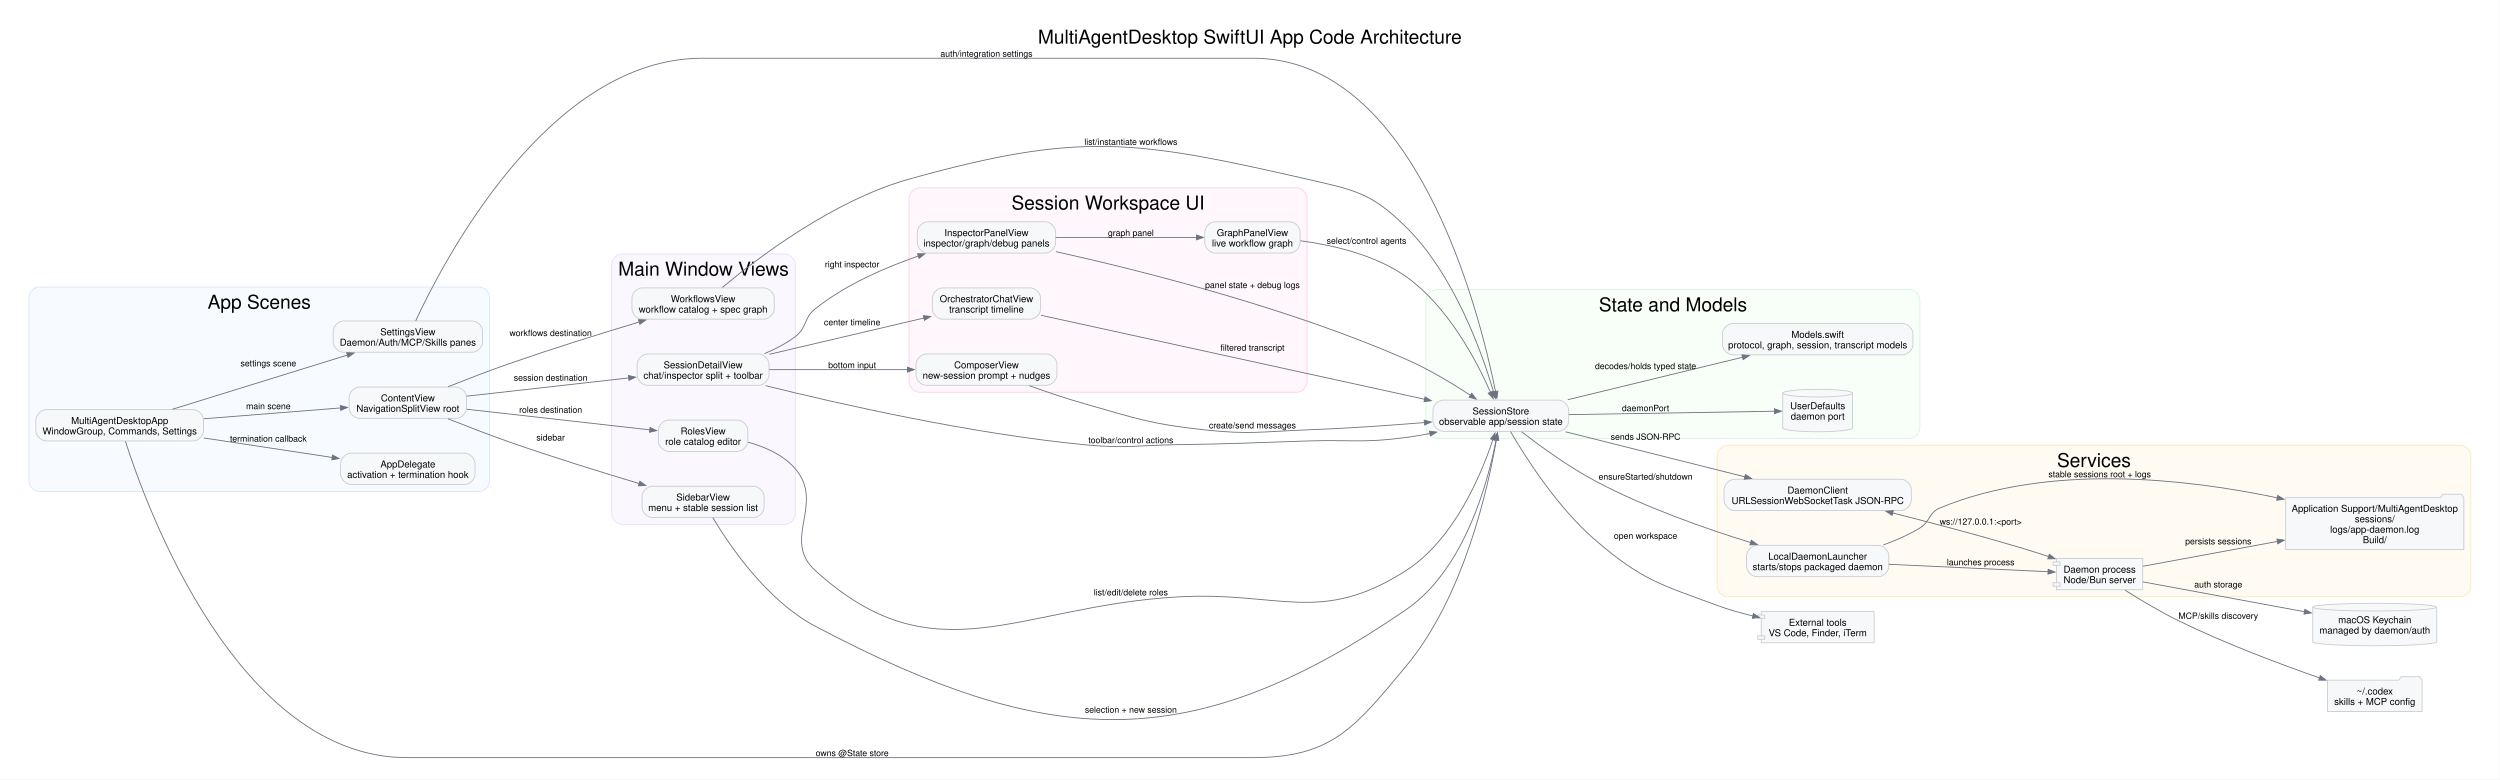
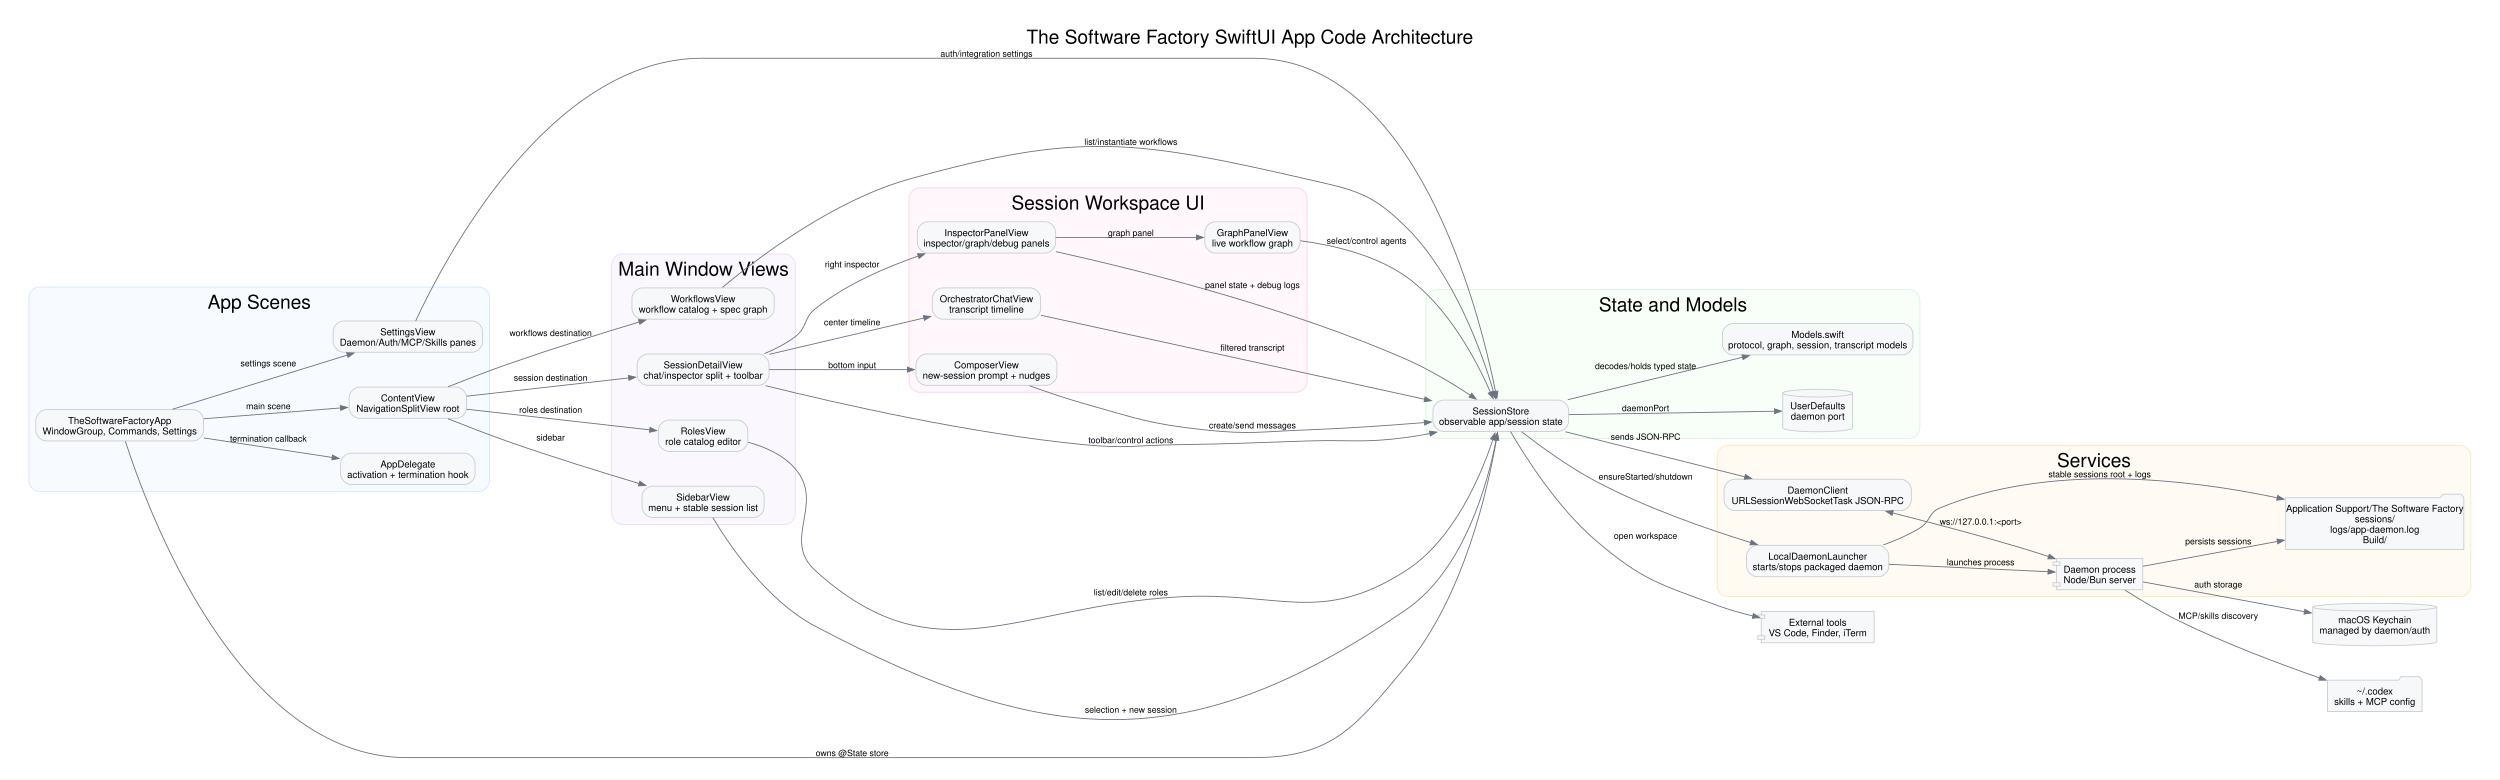
<svg xmlns="http://www.w3.org/2000/svg" width="2874pt" height="896pt" viewBox="0.00 0.00 2874.00 896.00">
  <g id="graph0" class="graph" transform="scale(1 1) rotate(0) translate(25.2 870.95)">
    <polygon fill="white" stroke="none" points="-25.2,25.2 -25.2,-870.95 2848.41,-870.95 2848.41,25.2 -25.2,25.2" />
-     <text xml:space="preserve" text-anchor="middle" x="1411.6" y="-820.85" font-family="Helvetica,sans-Serif" font-size="22.00">MultiAgentDesktop SwiftUI App Code Architecture</text>
+     <text xml:space="preserve" text-anchor="middle" x="1411.6" y="-820.85" font-family="Helvetica,sans-Serif" font-size="22.00">The Software Factory SwiftUI App Code Architecture</text>
    <g id="clust1" class="cluster">
      <path fill="#f7fbff" stroke="#d6e4ff" d="M20,-306C20,-306 525.56,-306 525.56,-306 531.56,-306 537.56,-312 537.56,-318 537.56,-318 537.56,-529 537.56,-529 537.56,-535 531.56,-541 525.56,-541 525.56,-541 20,-541 20,-541 14,-541 8,-535 8,-529 8,-529 8,-318 8,-318 8,-312 14,-306 20,-306" />
      <text xml:space="preserve" text-anchor="middle" x="272.78" y="-516.1" font-family="Helvetica,sans-Serif" font-size="22.00">App Scenes</text>
    </g>
    <g id="clust2" class="cluster">
      <path fill="#f8fff9" stroke="#d8f3dc" d="M1626.12,-367C1626.12,-367 2169.93,-367 2169.93,-367 2175.93,-367 2181.93,-373 2181.93,-379 2181.93,-379 2181.93,-526 2181.93,-526 2181.93,-532 2175.93,-538 2169.93,-538 2169.93,-538 1626.12,-538 1626.12,-538 1620.12,-538 1614.12,-532 1614.12,-526 1614.12,-526 1614.12,-379 1614.12,-379 1614.12,-373 1620.12,-367 1626.12,-367" />
      <text xml:space="preserve" text-anchor="middle" x="1898.02" y="-513.1" font-family="Helvetica,sans-Serif" font-size="22.00">State and Models</text>
    </g>
    <g id="clust3" class="cluster">
      <path fill="#fffaf2" stroke="#ffe5b4" d="M1960.77,-185C1960.77,-185 2803.21,-185 2803.21,-185 2809.21,-185 2815.21,-191 2815.21,-197 2815.21,-197 2815.21,-347 2815.21,-347 2815.21,-353 2809.21,-359 2803.21,-359 2803.21,-359 1960.77,-359 1960.77,-359 1954.77,-359 1948.77,-353 1948.77,-347 1948.77,-347 1948.77,-197 1948.77,-197 1948.77,-191 1954.77,-185 1960.77,-185" />
      <text xml:space="preserve" text-anchor="middle" x="2381.99" y="-334.1" font-family="Helvetica,sans-Serif" font-size="22.00">Services</text>
    </g>
    <g id="clust4" class="cluster">
      <path fill="#fbf7ff" stroke="#eadcff" d="M690.06,-268C690.06,-268 877.06,-268 877.06,-268 883.06,-268 889.06,-274 889.06,-280 889.06,-280 889.06,-567 889.06,-567 889.06,-573 883.06,-579 877.06,-579 877.06,-579 690.06,-579 690.06,-579 684.06,-579 678.06,-573 678.06,-567 678.06,-567 678.06,-280 678.06,-280 678.06,-274 684.06,-268 690.06,-268" />
      <text xml:space="preserve" text-anchor="middle" x="783.56" y="-554.1" font-family="Helvetica,sans-Serif" font-size="22.00">Main Window Views</text>
    </g>
    <g id="clust5" class="cluster">
      <path fill="#fff7fb" stroke="#fbcfe8" d="M1031.81,-420C1031.81,-420 1465.37,-420 1465.37,-420 1471.37,-420 1477.37,-426 1477.37,-432 1477.37,-432 1477.37,-643 1477.37,-643 1477.37,-649 1471.37,-655 1465.37,-655 1465.37,-655 1031.81,-655 1031.81,-655 1025.81,-655 1019.81,-649 1019.81,-643 1019.81,-643 1019.81,-432 1019.81,-432 1019.81,-426 1025.81,-420 1031.81,-420" />
      <text xml:space="preserve" text-anchor="middle" x="1248.59" y="-630.1" font-family="Helvetica,sans-Serif" font-size="22.00">Session Workspace UI</text>
    </g>
    <g id="node1" class="node">
      <path fill="#f7f8fa" stroke="#c8ccd0" d="M196.78,-400C196.78,-400 28,-400 28,-400 22,-400 16,-394 16,-388 16,-388 16,-376 16,-376 16,-370 22,-364 28,-364 28,-364 196.78,-364 196.78,-364 202.78,-364 208.78,-370 208.78,-376 208.78,-376 208.78,-388 208.78,-388 208.78,-394 202.78,-400 196.78,-400" />
-       <text xml:space="preserve" text-anchor="middle" x="112.39" y="-383.55" font-family="Helvetica,sans-Serif" font-size="11.00">MultiAgentDesktopApp</text>
+       <text xml:space="preserve" text-anchor="middle" x="112.39" y="-383.55" font-family="Helvetica,sans-Serif" font-size="11.00">TheSoftwareFactoryApp</text>
      <text xml:space="preserve" text-anchor="middle" x="112.39" y="-371.55" font-family="Helvetica,sans-Serif" font-size="11.00">WindowGroup, Commands, Settings</text>
    </g>
    <g id="node2" class="node">
      <path fill="#f7f8fa" stroke="#c8ccd0" d="M508.93,-350C508.93,-350 378.4,-350 378.4,-350 372.4,-350 366.4,-344 366.4,-338 366.4,-338 366.4,-326 366.4,-326 366.4,-320 372.4,-314 378.4,-314 378.4,-314 508.93,-314 508.93,-314 514.93,-314 520.93,-320 520.93,-326 520.93,-326 520.93,-338 520.93,-338 520.93,-344 514.93,-350 508.93,-350" />
      <text xml:space="preserve" text-anchor="middle" x="443.67" y="-333.55" font-family="Helvetica,sans-Serif" font-size="11.00">AppDelegate</text>
      <text xml:space="preserve" text-anchor="middle" x="443.67" y="-321.55" font-family="Helvetica,sans-Serif" font-size="11.00">activation + termination hook</text>
    </g>
    <g id="edge1" class="edge">
      <path fill="none" stroke="#6b7280" d="M209.07,-367.47C255.79,-360.38 311.56,-351.91 356.88,-345.03" />
      <polygon fill="#6b7280" stroke="#6b7280" points="357.11,-347.82 364.6,-343.85 356.27,-342.29 357.11,-347.82" />
      <text xml:space="preserve" text-anchor="middle" x="283.28" y="-363.23" font-family="Helvetica,sans-Serif" font-size="10.00">termination callback</text>
    </g>
    <g id="node3" class="node">
      <path fill="#f7f8fa" stroke="#c8ccd0" d="M499.18,-426C499.18,-426 388.15,-426 388.15,-426 382.15,-426 376.15,-420 376.15,-414 376.15,-414 376.15,-402 376.15,-402 376.15,-396 382.15,-390 388.15,-390 388.15,-390 499.18,-390 499.18,-390 505.18,-390 511.18,-396 511.18,-402 511.18,-402 511.18,-414 511.18,-414 511.18,-420 505.18,-426 499.18,-426" />
      <text xml:space="preserve" text-anchor="middle" x="443.67" y="-409.55" font-family="Helvetica,sans-Serif" font-size="11.00">ContentView</text>
      <text xml:space="preserve" text-anchor="middle" x="443.67" y="-397.55" font-family="Helvetica,sans-Serif" font-size="11.00">NavigationSplitView root</text>
    </g>
    <g id="edge3" class="edge">
      <path fill="none" stroke="#6b7280" d="M209.07,-389.56C259.08,-393.5 319.45,-398.27 366.29,-401.97" />
      <polygon fill="#6b7280" stroke="#6b7280" points="366.06,-404.76 374.26,-402.6 366.5,-399.18 366.06,-404.76" />
      <text xml:space="preserve" text-anchor="middle" x="283.28" y="-400.6" font-family="Helvetica,sans-Serif" font-size="10.00">main scene</text>
    </g>
    <g id="node4" class="node">
      <path fill="#f7f8fa" stroke="#c8ccd0" d="M517.56,-502C517.56,-502 369.78,-502 369.78,-502 363.78,-502 357.78,-496 357.78,-490 357.78,-490 357.78,-478 357.78,-478 357.78,-472 363.78,-466 369.78,-466 369.78,-466 517.56,-466 517.56,-466 523.56,-466 529.56,-472 529.56,-478 529.56,-478 529.56,-490 529.56,-490 529.56,-496 523.56,-502 517.56,-502" />
      <text xml:space="preserve" text-anchor="middle" x="443.67" y="-485.55" font-family="Helvetica,sans-Serif" font-size="11.00">SettingsView</text>
      <text xml:space="preserve" text-anchor="middle" x="443.67" y="-473.55" font-family="Helvetica,sans-Serif" font-size="11.00">Daemon/Auth/MCP/Skills panes</text>
    </g>
    <g id="edge4" class="edge">
      <path fill="none" stroke="#6b7280" d="M173.02,-400.47C229.69,-418.03 314.86,-444.41 374.27,-462.81" />
      <polygon fill="#6b7280" stroke="#6b7280" points="373.29,-465.44 381.76,-465.13 374.95,-460.09 373.29,-465.44" />
      <text xml:space="preserve" text-anchor="middle" x="283.28" y="-449.85" font-family="Helvetica,sans-Serif" font-size="10.00">settings scene</text>
    </g>
    <g id="node5" class="node">
      <path fill="#f7f8fa" stroke="#c8ccd0" d="M1766.15,-411C1766.15,-411 1634.12,-411 1634.12,-411 1628.12,-411 1622.12,-405 1622.12,-399 1622.12,-399 1622.12,-387 1622.12,-387 1622.12,-381 1628.12,-375 1634.12,-375 1634.12,-375 1766.15,-375 1766.15,-375 1772.15,-375 1778.15,-381 1778.15,-387 1778.15,-387 1778.15,-399 1778.15,-399 1778.15,-405 1772.15,-411 1766.15,-411" />
      <text xml:space="preserve" text-anchor="middle" x="1700.13" y="-394.55" font-family="Helvetica,sans-Serif" font-size="11.00">SessionStore</text>
      <text xml:space="preserve" text-anchor="middle" x="1700.13" y="-382.55" font-family="Helvetica,sans-Serif" font-size="11.00">observable app/session state</text>
    </g>
    <g id="edge2" class="edge">
      <path fill="none" stroke="#6b7280" d="M118.99,-363.58C143.42,-287.27 248.29,0 442.67,0 442.67,0 442.67,0 1415.6,0 1506.51,0 1532.89,-35.2 1591.12,-105 1657.92,-185.08 1685.66,-310.56 1695.06,-365.59" />
      <polygon fill="#6b7280" stroke="#6b7280" points="1692.25,-365.78 1696.32,-373.22 1697.78,-364.87 1692.25,-365.78" />
      <text xml:space="preserve" text-anchor="middle" x="954.43" y="-1.75" font-family="Helvetica,sans-Serif" font-size="10.00">owns @State store</text>
    </g>
    <g id="node12" class="node">
      <path fill="#f7f8fa" stroke="#c8ccd0" d="M841.2,-312C841.2,-312 724.92,-312 724.92,-312 718.92,-312 712.92,-306 712.92,-300 712.92,-300 712.92,-288 712.92,-288 712.92,-282 718.92,-276 724.92,-276 724.92,-276 841.2,-276 841.2,-276 847.2,-276 853.2,-282 853.2,-288 853.2,-288 853.2,-300 853.2,-300 853.2,-306 847.2,-312 841.2,-312" />
      <text xml:space="preserve" text-anchor="middle" x="783.06" y="-295.55" font-family="Helvetica,sans-Serif" font-size="11.00">SidebarView</text>
      <text xml:space="preserve" text-anchor="middle" x="783.06" y="-283.55" font-family="Helvetica,sans-Serif" font-size="11.00">menu + stable session list</text>
    </g>
    <g id="edge5" class="edge">
      <path fill="none" stroke="#6b7280" d="M489.8,-389.52C511.12,-381.01 537.01,-370.99 560.56,-362.75 609.88,-345.49 666.11,-328.06 709.58,-315.07" />
      <polygon fill="#6b7280" stroke="#6b7280" points="710.34,-317.77 717.2,-312.8 708.74,-312.4 710.34,-317.77" />
      <text xml:space="preserve" text-anchor="middle" x="607.81" y="-364.5" font-family="Helvetica,sans-Serif" font-size="10.00">sidebar</text>
    </g>
    <g id="node13" class="node">
      <path fill="#f7f8fa" stroke="#c8ccd0" d="M846.82,-464C846.82,-464 719.29,-464 719.29,-464 713.29,-464 707.29,-458 707.29,-452 707.29,-452 707.29,-440 707.29,-440 707.29,-434 713.29,-428 719.29,-428 719.29,-428 846.82,-428 846.82,-428 852.82,-428 858.82,-434 858.82,-440 858.82,-440 858.82,-452 858.82,-452 858.82,-458 852.82,-464 846.82,-464" />
      <text xml:space="preserve" text-anchor="middle" x="783.06" y="-447.55" font-family="Helvetica,sans-Serif" font-size="11.00">SessionDetailView</text>
      <text xml:space="preserve" text-anchor="middle" x="783.06" y="-435.55" font-family="Helvetica,sans-Serif" font-size="11.00">chat/inspector split + toolbar</text>
    </g>
    <g id="edge6" class="edge">
      <path fill="none" stroke="#6b7280" d="M511.33,-415.51C564.72,-421.52 639.96,-429.99 697.57,-436.48" />
      <polygon fill="#6b7280" stroke="#6b7280" points="697.25,-439.27 705.52,-437.38 697.88,-433.7 697.25,-439.27" />
      <text xml:space="preserve" text-anchor="middle" x="607.81" y="-433.27" font-family="Helvetica,sans-Serif" font-size="10.00">session destination</text>
    </g>
    <g id="node14" class="node">
      <path fill="#f7f8fa" stroke="#c8ccd0" d="M822.45,-388C822.45,-388 743.67,-388 743.67,-388 737.67,-388 731.67,-382 731.67,-376 731.67,-376 731.67,-364 731.67,-364 731.67,-358 737.67,-352 743.67,-352 743.67,-352 822.45,-352 822.45,-352 828.45,-352 834.45,-358 834.45,-364 834.45,-364 834.45,-376 834.45,-376 834.45,-382 828.45,-388 822.45,-388" />
      <text xml:space="preserve" text-anchor="middle" x="783.06" y="-371.55" font-family="Helvetica,sans-Serif" font-size="11.00">RolesView</text>
      <text xml:space="preserve" text-anchor="middle" x="783.06" y="-359.55" font-family="Helvetica,sans-Serif" font-size="11.00">role catalog editor</text>
    </g>
    <g id="edge7" class="edge">
      <path fill="none" stroke="#6b7280" d="M511.33,-400.49C572.67,-393.58 662.84,-383.43 722,-376.76" />
      <polygon fill="#6b7280" stroke="#6b7280" points="722.08,-379.57 729.71,-375.9 721.45,-374.01 722.08,-379.57" />
      <text xml:space="preserve" text-anchor="middle" x="607.81" y="-396.37" font-family="Helvetica,sans-Serif" font-size="10.00">roles destination</text>
    </g>
    <g id="node15" class="node">
      <path fill="#f7f8fa" stroke="#c8ccd0" d="M852.82,-540C852.82,-540 713.29,-540 713.29,-540 707.29,-540 701.29,-534 701.29,-528 701.29,-528 701.29,-516 701.29,-516 701.29,-510 707.29,-504 713.29,-504 713.29,-504 852.82,-504 852.82,-504 858.82,-504 864.82,-510 864.82,-516 864.82,-516 864.82,-528 864.82,-528 864.82,-534 858.82,-540 852.82,-540" />
      <text xml:space="preserve" text-anchor="middle" x="783.06" y="-523.55" font-family="Helvetica,sans-Serif" font-size="11.00">WorkflowsView</text>
      <text xml:space="preserve" text-anchor="middle" x="783.06" y="-511.55" font-family="Helvetica,sans-Serif" font-size="11.00">workflow catalog + spec graph</text>
    </g>
    <g id="edge8" class="edge">
      <path fill="none" stroke="#6b7280" d="M490.09,-426.46C511.36,-434.9 537.13,-444.81 560.56,-453 609.9,-470.24 666.14,-487.73 709.6,-500.79" />
      <polygon fill="#6b7280" stroke="#6b7280" points="708.75,-503.46 717.22,-503.08 710.36,-498.1 708.75,-503.46" />
      <text xml:space="preserve" text-anchor="middle" x="607.81" y="-484.65" font-family="Helvetica,sans-Serif" font-size="10.00">workflows destination</text>
    </g>
    <g id="edge21" class="edge">
      <path fill="none" stroke="#6b7280" d="M452.7,-502.12C484.04,-569.82 605.26,-804 782.06,-804 782.06,-804 782.06,-804 1415.6,-804 1602.33,-804 1675.56,-513.02 1694.09,-420.73" />
      <polygon fill="#6b7280" stroke="#6b7280" points="1696.83,-421.33 1695.61,-412.94 1691.33,-420.26 1696.83,-421.33" />
      <text xml:space="preserve" text-anchor="middle" x="1108.82" y="-805.75" font-family="Helvetica,sans-Serif" font-size="10.00">auth/integration settings</text>
    </g>
    <g id="node6" class="node">
      <path fill="#f7f8fa" stroke="#c8ccd0" d="M2161.93,-499C2161.93,-499 1966.9,-499 1966.9,-499 1960.9,-499 1954.9,-493 1954.9,-487 1954.9,-487 1954.9,-475 1954.9,-475 1954.9,-469 1960.9,-463 1966.9,-463 1966.9,-463 2161.93,-463 2161.93,-463 2167.93,-463 2173.93,-469 2173.93,-475 2173.93,-475 2173.93,-487 2173.93,-487 2173.93,-493 2167.93,-499 2161.93,-499" />
      <text xml:space="preserve" text-anchor="middle" x="2064.41" y="-482.55" font-family="Helvetica,sans-Serif" font-size="11.00">Models.swift</text>
      <text xml:space="preserve" text-anchor="middle" x="2064.41" y="-470.55" font-family="Helvetica,sans-Serif" font-size="11.00">protocol, graph, session, transcript models</text>
    </g>
    <g id="edge22" class="edge">
      <path fill="none" stroke="#6b7280" d="M1777.08,-411.45C1835.79,-425.71 1917.07,-445.45 1978.04,-460.26" />
      <polygon fill="#6b7280" stroke="#6b7280" points="1977.35,-462.98 1985.79,-462.14 1978.67,-457.53 1977.35,-462.98" />
      <text xml:space="preserve" text-anchor="middle" x="1866.52" y="-446.63" font-family="Helvetica,sans-Serif" font-size="10.00">decodes/holds typed state</text>
    </g>
    <g id="node7" class="node">
      <path fill="#f7f8fa" stroke="#c8ccd0" d="M2104.55,-418.98C2104.55,-421.43 2086.56,-423.42 2064.41,-423.42 2042.27,-423.42 2024.27,-421.43 2024.27,-418.98 2024.27,-418.98 2024.27,-379.02 2024.27,-379.02 2024.27,-376.57 2042.27,-374.58 2064.41,-374.58 2086.56,-374.58 2104.55,-376.57 2104.55,-379.02 2104.55,-379.02 2104.55,-418.98 2104.55,-418.98" />
      <path fill="none" stroke="#c8ccd0" d="M2104.55,-418.98C2104.55,-416.53 2086.56,-414.54 2064.41,-414.54 2042.27,-414.54 2024.27,-416.53 2024.27,-418.98" />
      <text xml:space="preserve" text-anchor="middle" x="2064.41" y="-400.55" font-family="Helvetica,sans-Serif" font-size="11.00">UserDefaults</text>
      <text xml:space="preserve" text-anchor="middle" x="2064.41" y="-388.55" font-family="Helvetica,sans-Serif" font-size="11.00">daemon port</text>
    </g>
    <g id="edge25" class="edge">
      <path fill="none" stroke="#6b7280" d="M1778.41,-394.28C1850.01,-395.47 1954.32,-397.19 2014.88,-398.2" />
      <polygon fill="#6b7280" stroke="#6b7280" points="2014.66,-400.99 2022.7,-398.33 2014.75,-395.39 2014.66,-400.99" />
      <text xml:space="preserve" text-anchor="middle" x="1866.52" y="-398.29" font-family="Helvetica,sans-Serif" font-size="10.00">daemonPort</text>
    </g>
    <g id="node8" class="node">
      <path fill="#f7f8fa" stroke="#c8ccd0" d="M2160.05,-320C2160.05,-320 1968.77,-320 1968.77,-320 1962.77,-320 1956.77,-314 1956.77,-308 1956.77,-308 1956.77,-296 1956.77,-296 1956.77,-290 1962.77,-284 1968.77,-284 1968.77,-284 2160.05,-284 2160.05,-284 2166.05,-284 2172.05,-290 2172.05,-296 2172.05,-296 2172.05,-308 2172.05,-308 2172.05,-314 2166.05,-320 2160.05,-320" />
      <text xml:space="preserve" text-anchor="middle" x="2064.41" y="-303.55" font-family="Helvetica,sans-Serif" font-size="11.00">DaemonClient</text>
      <text xml:space="preserve" text-anchor="middle" x="2064.41" y="-291.55" font-family="Helvetica,sans-Serif" font-size="11.00">URLSessionWebSocketTask JSON-RPC</text>
    </g>
    <g id="edge23" class="edge">
      <path fill="none" stroke="#6b7280" d="M1774.45,-374.58C1834.26,-359.56 1918.72,-338.34 1980.9,-322.73" />
      <polygon fill="#6b7280" stroke="#6b7280" points="1981.36,-325.5 1988.43,-320.83 1979.99,-320.07 1981.36,-325.5" />
      <text xml:space="preserve" text-anchor="middle" x="1866.52" y="-365.32" font-family="Helvetica,sans-Serif" font-size="10.00">sends JSON-RPC</text>
    </g>
    <g id="node9" class="node">
      <path fill="#f7f8fa" stroke="#c8ccd0" d="M2134.18,-244C2134.18,-244 1994.65,-244 1994.65,-244 1988.65,-244 1982.65,-238 1982.65,-232 1982.65,-232 1982.65,-220 1982.65,-220 1982.65,-214 1988.65,-208 1994.65,-208 1994.65,-208 2134.18,-208 2134.18,-208 2140.18,-208 2146.18,-214 2146.18,-220 2146.18,-220 2146.18,-232 2146.18,-232 2146.18,-238 2140.18,-244 2134.18,-244" />
      <text xml:space="preserve" text-anchor="middle" x="2064.41" y="-227.55" font-family="Helvetica,sans-Serif" font-size="11.00">LocalDaemonLauncher</text>
      <text xml:space="preserve" text-anchor="middle" x="2064.41" y="-215.55" font-family="Helvetica,sans-Serif" font-size="11.00">starts/stops packaged daemon</text>
    </g>
    <g id="edge24" class="edge">
      <path fill="none" stroke="#6b7280" d="M1724.11,-374.54C1745.29,-358.13 1778.06,-334.25 1809.15,-317.75 1866.36,-287.38 1935.79,-263.09 1987.63,-247.15" />
      <polygon fill="#6b7280" stroke="#6b7280" points="1988.16,-249.92 1995,-244.91 1986.53,-244.56 1988.16,-249.92" />
      <text xml:space="preserve" text-anchor="middle" x="1866.52" y="-319.5" font-family="Helvetica,sans-Serif" font-size="10.00">ensureStarted/shutdown</text>
    </g>
    <g id="node20" class="node">
      <polygon fill="#f7f8fa" stroke="#c8ccd0" points="2129.3,-168 1999.52,-168 1999.52,-164 1995.52,-164 1995.52,-160 1999.52,-160 1999.52,-140 1995.52,-140 1995.52,-136 1999.52,-136 1999.52,-132 2129.3,-132 2129.3,-168" />
      <polyline fill="none" stroke="#c8ccd0" points="1999.52,-164 2003.52,-164 2003.52,-160 1999.52,-160" />
      <polyline fill="none" stroke="#c8ccd0" points="1999.52,-140 2003.52,-140 2003.52,-136 1999.52,-136" />
      <text xml:space="preserve" text-anchor="middle" x="2064.41" y="-151.55" font-family="Helvetica,sans-Serif" font-size="11.00">External tools</text>
      <text xml:space="preserve" text-anchor="middle" x="2064.41" y="-139.55" font-family="Helvetica,sans-Serif" font-size="11.00">VS Code, Finder, iTerm</text>
    </g>
    <g id="edge26" class="edge">
      <path fill="none" stroke="#6b7280" d="M1711.35,-374.7C1728.46,-345.35 1765.38,-287.23 1809.15,-249.75 1862.62,-203.97 1882.73,-199.34 1948.77,-175 1961.87,-170.17 1976.16,-166.14 1990.07,-162.82" />
      <polygon fill="#6b7280" stroke="#6b7280" points="1990.5,-165.6 1997.67,-161.08 1989.25,-160.14 1990.5,-165.6" />
      <text xml:space="preserve" text-anchor="middle" x="1866.52" y="-251.5" font-family="Helvetica,sans-Serif" font-size="10.00">open workspace</text>
    </g>
    <g id="node10" class="node">
      <polygon fill="#f7f8fa" stroke="#c8ccd0" points="2438.07,-229 2339.04,-229 2339.04,-225 2335.04,-225 2335.04,-221 2339.04,-221 2339.04,-201 2335.04,-201 2335.04,-197 2339.04,-197 2339.04,-193 2438.07,-193 2438.07,-229" />
      <polyline fill="none" stroke="#c8ccd0" points="2339.04,-225 2343.04,-225 2343.04,-221 2339.04,-221" />
      <polyline fill="none" stroke="#c8ccd0" points="2339.04,-201 2343.04,-201 2343.04,-197 2339.04,-197" />
      <text xml:space="preserve" text-anchor="middle" x="2388.55" y="-212.55" font-family="Helvetica,sans-Serif" font-size="11.00">Daemon process</text>
      <text xml:space="preserve" text-anchor="middle" x="2388.55" y="-200.55" font-family="Helvetica,sans-Serif" font-size="11.00">Node/Bun server</text>
    </g>
    <g id="edge27" class="edge">
      <path fill="none" stroke="#6b7280" d="M2150.44,-281.28C2194.83,-270.08 2249.91,-255.59 2298.68,-241 2308.82,-237.97 2319.53,-234.54 2329.88,-231.12" />
      <polygon fill="#6b7280" stroke="#6b7280" points="2149.97,-278.51 2142.89,-283.18 2151.33,-283.94 2149.97,-278.51" />
      <polygon fill="#6b7280" stroke="#6b7280" points="2330.72,-233.79 2337.42,-228.6 2328.94,-228.48 2330.72,-233.79" />
      <text xml:space="preserve" text-anchor="middle" x="2251.8" y="-267.79" font-family="Helvetica,sans-Serif" font-size="10.00">ws://127.0.0.1:&lt;port&gt;</text>
    </g>
    <g id="edge28" class="edge">
      <path fill="none" stroke="#6b7280" d="M2146.29,-222.23C2203.31,-219.58 2278.34,-216.09 2329.49,-213.7" />
      <polygon fill="#6b7280" stroke="#6b7280" points="2329.38,-216.51 2337.24,-213.34 2329.12,-210.92 2329.38,-216.51" />
      <text xml:space="preserve" text-anchor="middle" x="2251.8" y="-221.15" font-family="Helvetica,sans-Serif" font-size="10.00">launches process</text>
    </g>
    <g id="node11" class="node">
      <polygon fill="#f7f8fa" stroke="#c8ccd0" points="2807.21,-298.76 2804.21,-302.76 2783.21,-302.76 2780.21,-298.76 2602.43,-298.76 2602.43,-239.24 2807.21,-239.24 2807.21,-298.76" />
-       <text xml:space="preserve" text-anchor="middle" x="2704.82" y="-282.55" font-family="Helvetica,sans-Serif" font-size="11.00">Application Support/MultiAgentDesktop</text>
+       <text xml:space="preserve" text-anchor="middle" x="2704.82" y="-282.55" font-family="Helvetica,sans-Serif" font-size="11.00">Application Support/The Software Factory</text>
      <text xml:space="preserve" text-anchor="middle" x="2704.82" y="-270.55" font-family="Helvetica,sans-Serif" font-size="11.00">sessions/</text>
      <text xml:space="preserve" text-anchor="middle" x="2704.82" y="-258.55" font-family="Helvetica,sans-Serif" font-size="11.00">logs/app-daemon.log</text>
      <text xml:space="preserve" text-anchor="middle" x="2704.82" y="-246.55" font-family="Helvetica,sans-Serif" font-size="11.00">Build/</text>
    </g>
    <g id="edge29" class="edge">
      <path fill="none" stroke="#6b7280" d="M2139.84,-244.48C2154.36,-249.66 2169.05,-256.1 2181.93,-264 2194.25,-271.56 2191.57,-281.47 2204.93,-287 2330.07,-338.83 2488.35,-320.67 2592.67,-298.66" />
      <polygon fill="#6b7280" stroke="#6b7280" points="2593.25,-301.4 2600.48,-296.98 2592.07,-295.92 2593.25,-301.4" />
      <text xml:space="preserve" text-anchor="middle" x="2388.55" y="-322.32" font-family="Helvetica,sans-Serif" font-size="10.00">stable sessions root + logs</text>
    </g>
    <g id="edge30" class="edge">
      <path fill="none" stroke="#6b7280" d="M2438.31,-220C2479.55,-227.61 2540.19,-238.8 2593.12,-248.57" />
      <polygon fill="#6b7280" stroke="#6b7280" points="2592.35,-251.28 2600.73,-249.97 2593.37,-245.77 2592.35,-251.28" />
      <text xml:space="preserve" text-anchor="middle" x="2524.93" y="-245.22" font-family="Helvetica,sans-Serif" font-size="10.00">persists sessions</text>
    </g>
    <g id="node21" class="node">
      <path fill="#f7f8fa" stroke="#c8ccd0" d="M2776.08,-172.98C2776.08,-175.43 2744.14,-177.42 2704.82,-177.42 2665.5,-177.42 2633.55,-175.43 2633.55,-172.98 2633.55,-172.98 2633.55,-133.02 2633.55,-133.02 2633.55,-130.57 2665.5,-128.58 2704.82,-128.58 2744.14,-128.58 2776.08,-130.57 2776.08,-133.02 2776.08,-133.02 2776.08,-172.98 2776.08,-172.98" />
      <path fill="none" stroke="#c8ccd0" d="M2776.08,-172.98C2776.08,-170.53 2744.14,-168.54 2704.82,-168.54 2665.5,-168.54 2633.55,-170.53 2633.55,-172.98" />
      <text xml:space="preserve" text-anchor="middle" x="2704.82" y="-154.55" font-family="Helvetica,sans-Serif" font-size="11.00">macOS Keychain</text>
      <text xml:space="preserve" text-anchor="middle" x="2704.82" y="-142.55" font-family="Helvetica,sans-Serif" font-size="11.00">managed by daemon/auth</text>
    </g>
    <g id="edge31" class="edge">
      <path fill="none" stroke="#6b7280" d="M2438.31,-202C2487.9,-192.85 2565.56,-178.52 2624.1,-167.71" />
      <polygon fill="#6b7280" stroke="#6b7280" points="2624.48,-170.49 2631.84,-166.28 2623.46,-164.98 2624.48,-170.49" />
      <text xml:space="preserve" text-anchor="middle" x="2524.93" y="-195.61" font-family="Helvetica,sans-Serif" font-size="10.00">auth storage</text>
    </g>
    <g id="node22" class="node">
      <polygon fill="#f7f8fa" stroke="#c8ccd0" points="2759.21,-89 2756.21,-93 2735.21,-93 2732.21,-89 2650.43,-89 2650.43,-53 2759.21,-53 2759.21,-89" />
      <text xml:space="preserve" text-anchor="middle" x="2704.82" y="-72.55" font-family="Helvetica,sans-Serif" font-size="11.00">~/.codex</text>
      <text xml:space="preserve" text-anchor="middle" x="2704.82" y="-60.55" font-family="Helvetica,sans-Serif" font-size="11.00">skills + MCP config</text>
    </g>
    <g id="edge32" class="edge">
      <path fill="none" stroke="#6b7280" d="M2417.7,-192.5C2434.86,-181.64 2457.45,-168.07 2478.43,-157.75 2531.87,-131.46 2595.39,-107.64 2641.35,-91.64" />
      <polygon fill="#6b7280" stroke="#6b7280" points="2642.23,-94.3 2648.87,-89.04 2640.4,-89.01 2642.23,-94.3" />
      <text xml:space="preserve" text-anchor="middle" x="2524.93" y="-159.5" font-family="Helvetica,sans-Serif" font-size="10.00">MCP/skills discovery</text>
    </g>
    <g id="edge13" class="edge">
      <path fill="none" stroke="#6b7280" d="M794.33,-275.77C813.13,-244.31 856.35,-180.36 912.06,-151 1179.17,-10.25 1342.08,0.7 1591.12,-170 1658.51,-216.19 1685.36,-316.58 1694.73,-365.33" />
      <polygon fill="#6b7280" stroke="#6b7280" points="1691.96,-365.77 1696.15,-373.14 1697.47,-364.77 1691.96,-365.77" />
      <text xml:space="preserve" text-anchor="middle" x="1274.84" y="-51.59" font-family="Helvetica,sans-Serif" font-size="10.00">selection + new session</text>
    </g>
    <g id="edge14" class="edge">
      <path fill="none" stroke="#6b7280" d="M854.92,-427.57C940.8,-406.28 1090.26,-372.52 1220.84,-359.75 1268.61,-355.08 1280.84,-359.06 1328.84,-359.75 1394.87,-360.69 1411.36,-361.9 1477.37,-364 1527.93,-365.61 1540.97,-361.38 1591.12,-368 1600.14,-369.19 1609.5,-370.79 1618.79,-372.62" />
      <polygon fill="#6b7280" stroke="#6b7280" points="1618.14,-375.34 1626.54,-374.2 1619.26,-369.86 1618.14,-375.34" />
      <text xml:space="preserve" text-anchor="middle" x="1274.84" y="-361.5" font-family="Helvetica,sans-Serif" font-size="10.00">toolbar/control actions</text>
    </g>
    <g id="node16" class="node">
      <path fill="#f7f8fa" stroke="#c8ccd0" d="M1159.09,-540C1159.09,-540 1058.56,-540 1058.56,-540 1052.56,-540 1046.56,-534 1046.56,-528 1046.56,-528 1046.56,-516 1046.56,-516 1046.56,-510 1052.56,-504 1058.56,-504 1058.56,-504 1159.09,-504 1159.09,-504 1165.09,-504 1171.09,-510 1171.09,-516 1171.09,-516 1171.09,-528 1171.09,-528 1171.09,-534 1165.09,-540 1159.09,-540" />
      <text xml:space="preserve" text-anchor="middle" x="1108.82" y="-523.55" font-family="Helvetica,sans-Serif" font-size="11.00">OrchestratorChatView</text>
      <text xml:space="preserve" text-anchor="middle" x="1108.82" y="-511.55" font-family="Helvetica,sans-Serif" font-size="11.00">transcript timeline</text>
    </g>
    <g id="edge9" class="edge">
      <path fill="none" stroke="#6b7280" d="M859.15,-463.63C912.83,-476.23 984.6,-493.07 1037.23,-505.43" />
      <polygon fill="#6b7280" stroke="#6b7280" points="1036.26,-508.08 1044.69,-507.18 1037.54,-502.63 1036.26,-508.08" />
      <text xml:space="preserve" text-anchor="middle" x="954.43" y="-497" font-family="Helvetica,sans-Serif" font-size="10.00">center timeline</text>
    </g>
    <g id="node17" class="node">
      <path fill="#f7f8fa" stroke="#c8ccd0" d="M1177.84,-464C1177.84,-464 1039.81,-464 1039.81,-464 1033.81,-464 1027.81,-458 1027.81,-452 1027.81,-452 1027.81,-440 1027.81,-440 1027.81,-434 1033.81,-428 1039.81,-428 1039.81,-428 1177.84,-428 1177.84,-428 1183.84,-428 1189.84,-434 1189.84,-440 1189.84,-440 1189.84,-452 1189.84,-452 1189.84,-458 1183.84,-464 1177.84,-464" />
      <text xml:space="preserve" text-anchor="middle" x="1108.82" y="-447.55" font-family="Helvetica,sans-Serif" font-size="11.00">ComposerView</text>
      <text xml:space="preserve" text-anchor="middle" x="1108.82" y="-435.55" font-family="Helvetica,sans-Serif" font-size="11.00">new-session prompt + nudges</text>
    </g>
    <g id="edge10" class="edge">
      <path fill="none" stroke="#6b7280" d="M859.15,-446C906.54,-446 968,-446 1017.97,-446" />
      <polygon fill="#6b7280" stroke="#6b7280" points="1017.97,-448.8 1025.97,-446 1017.97,-443.2 1017.97,-448.8" />
      <text xml:space="preserve" text-anchor="middle" x="954.43" y="-447.75" font-family="Helvetica,sans-Serif" font-size="10.00">bottom input</text>
    </g>
    <g id="node18" class="node">
      <path fill="#f7f8fa" stroke="#c8ccd0" d="M1176.34,-616C1176.34,-616 1041.31,-616 1041.31,-616 1035.31,-616 1029.31,-610 1029.31,-604 1029.31,-604 1029.31,-592 1029.31,-592 1029.31,-586 1035.31,-580 1041.31,-580 1041.31,-580 1176.34,-580 1176.34,-580 1182.34,-580 1188.34,-586 1188.34,-592 1188.34,-592 1188.34,-604 1188.34,-604 1188.34,-610 1182.34,-616 1176.34,-616" />
      <text xml:space="preserve" text-anchor="middle" x="1108.82" y="-599.55" font-family="Helvetica,sans-Serif" font-size="11.00">InspectorPanelView</text>
      <text xml:space="preserve" text-anchor="middle" x="1108.82" y="-587.55" font-family="Helvetica,sans-Serif" font-size="11.00">inspector/graph/debug panels</text>
    </g>
    <g id="edge11" class="edge">
      <path fill="none" stroke="#6b7280" d="M853.48,-464.4C866.03,-469.55 878.47,-475.99 889.06,-484 903.03,-494.56 898.35,-505.09 912.06,-516 946.91,-543.73 992.49,-563.55 1030.89,-576.76" />
      <polygon fill="#6b7280" stroke="#6b7280" points="1029.57,-579.26 1038.04,-579.16 1031.35,-573.95 1029.57,-579.26" />
      <text xml:space="preserve" text-anchor="middle" x="954.43" y="-563.64" font-family="Helvetica,sans-Serif" font-size="10.00">right inspector</text>
    </g>
    <g id="edge19" class="edge">
      <path fill="none" stroke="#6b7280" d="M834.83,-362.59C854.42,-357.23 875.37,-347.97 889.06,-332 923.56,-291.77 872.82,-250.62 912.06,-215 1049.56,-90.16 1143.42,-174.09 1328.84,-184.75 1445.99,-191.48 1492.34,-151.67 1591.12,-215 1646.34,-250.4 1677.55,-325.04 1691.04,-365.51" />
      <polygon fill="#6b7280" stroke="#6b7280" points="1688.37,-366.35 1693.48,-373.11 1693.7,-364.64 1688.37,-366.35" />
      <text xml:space="preserve" text-anchor="middle" x="1274.84" y="-186.5" font-family="Helvetica,sans-Serif" font-size="10.00">list/edit/delete roles</text>
    </g>
    <g id="edge20" class="edge">
      <path fill="none" stroke="#6b7280" d="M805.21,-540.47C844.32,-573.25 931.99,-640.45 1019.81,-665 1215.66,-719.76 1279.14,-710.41 1477.37,-665 1532.11,-652.46 1551.19,-649.48 1591.12,-610 1646.74,-555.01 1678.54,-465.49 1691.78,-420.56" />
      <polygon fill="#6b7280" stroke="#6b7280" points="1694.47,-421.34 1693.98,-412.87 1689.09,-419.79 1694.47,-421.34" />
      <text xml:space="preserve" text-anchor="middle" x="1274.84" y="-704.39" font-family="Helvetica,sans-Serif" font-size="10.00">list/instantiate workflows</text>
    </g>
    <g id="edge15" class="edge">
      <path fill="none" stroke="#6b7280" d="M1171.5,-508.5C1276.93,-485.42 1492.06,-438.33 1612.51,-411.96" />
      <polygon fill="#6b7280" stroke="#6b7280" points="1613.03,-414.71 1620.25,-410.27 1611.84,-409.24 1613.03,-414.71" />
      <text xml:space="preserve" text-anchor="middle" x="1414.6" y="-467.83" font-family="Helvetica,sans-Serif" font-size="10.00">filtered transcript</text>
    </g>
    <g id="edge16" class="edge">
      <path fill="none" stroke="#6b7280" d="M1158.32,-427.5C1177.61,-420.53 1200.1,-412.87 1220.84,-407 1281.67,-389.77 1296.98,-383.51 1359.84,-376.75 1411.78,-371.16 1425.17,-374.84 1477.37,-376.75 1521.93,-378.38 1571.42,-381.85 1612.33,-385.16" />
      <polygon fill="#6b7280" stroke="#6b7280" points="1612.01,-387.95 1620.22,-385.81 1612.47,-382.36 1612.01,-387.95" />
      <text xml:space="preserve" text-anchor="middle" x="1414.6" y="-378.5" font-family="Helvetica,sans-Serif" font-size="10.00">create/send messages</text>
    </g>
    <g id="edge17" class="edge">
      <path fill="none" stroke="#6b7280" d="M1188.68,-581.67C1285.84,-560.07 1454.79,-517.64 1591.12,-458 1617.14,-446.62 1644.54,-430.07 1665.23,-416.52" />
      <polygon fill="#6b7280" stroke="#6b7280" points="1666.71,-418.9 1671.83,-412.14 1663.62,-414.23 1666.71,-418.9" />
      <text xml:space="preserve" text-anchor="middle" x="1414.6" y="-539.82" font-family="Helvetica,sans-Serif" font-size="10.00">panel state + debug logs</text>
    </g>
    <g id="node19" class="node">
      <path fill="#f7f8fa" stroke="#c8ccd0" d="M1457.37,-616C1457.37,-616 1371.84,-616 1371.84,-616 1365.84,-616 1359.84,-610 1359.84,-604 1359.84,-604 1359.84,-592 1359.84,-592 1359.84,-586 1365.84,-580 1371.84,-580 1371.84,-580 1457.37,-580 1457.37,-580 1463.37,-580 1469.37,-586 1469.37,-592 1469.37,-592 1469.37,-604 1469.37,-604 1469.37,-610 1463.37,-616 1457.37,-616" />
      <text xml:space="preserve" text-anchor="middle" x="1414.6" y="-599.55" font-family="Helvetica,sans-Serif" font-size="11.00">GraphPanelView</text>
      <text xml:space="preserve" text-anchor="middle" x="1414.6" y="-587.55" font-family="Helvetica,sans-Serif" font-size="11.00">live workflow graph</text>
    </g>
    <g id="edge12" class="edge">
      <path fill="none" stroke="#6b7280" d="M1188.45,-598C1238.78,-598 1303.22,-598 1350.25,-598" />
      <polygon fill="#6b7280" stroke="#6b7280" points="1350.2,-600.8 1358.2,-598 1350.2,-595.2 1350.2,-600.8" />
      <text xml:space="preserve" text-anchor="middle" x="1274.84" y="-599.75" font-family="Helvetica,sans-Serif" font-size="10.00">graph panel</text>
    </g>
    <g id="edge18" class="edge">
      <path fill="none" stroke="#6b7280" d="M1469.68,-594.18C1506.71,-589.29 1555.38,-578.19 1591.12,-553 1639.48,-518.91 1672.51,-455.75 1688.35,-419.82" />
      <polygon fill="#6b7280" stroke="#6b7280" points="1690.83,-421.16 1691.41,-412.7 1685.68,-418.95 1690.83,-421.16" />
      <text xml:space="preserve" text-anchor="middle" x="1545.74" y="-590.63" font-family="Helvetica,sans-Serif" font-size="10.00">select/control agents</text>
    </g>
  </g>
</svg>
